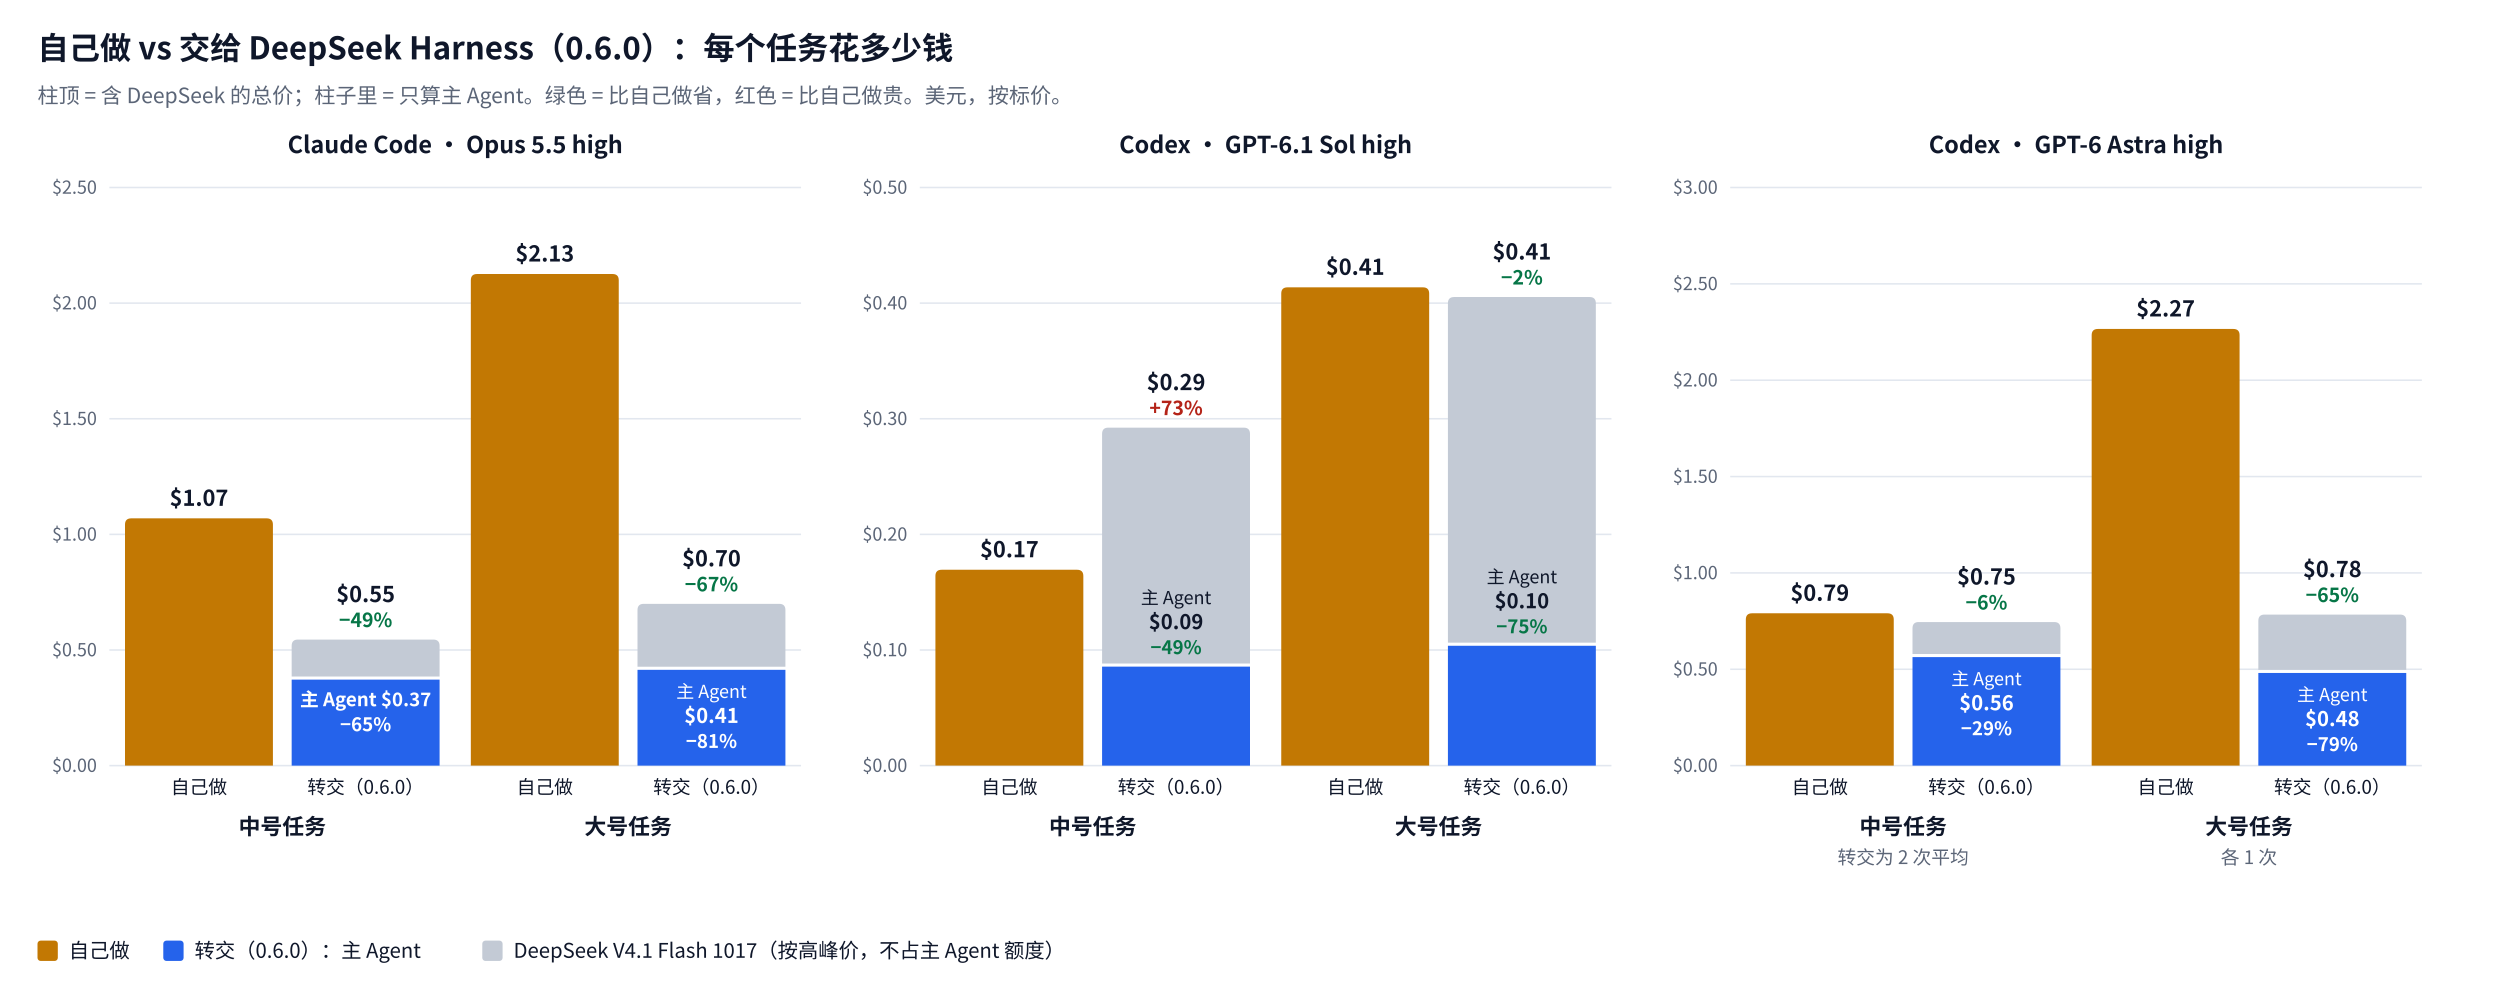
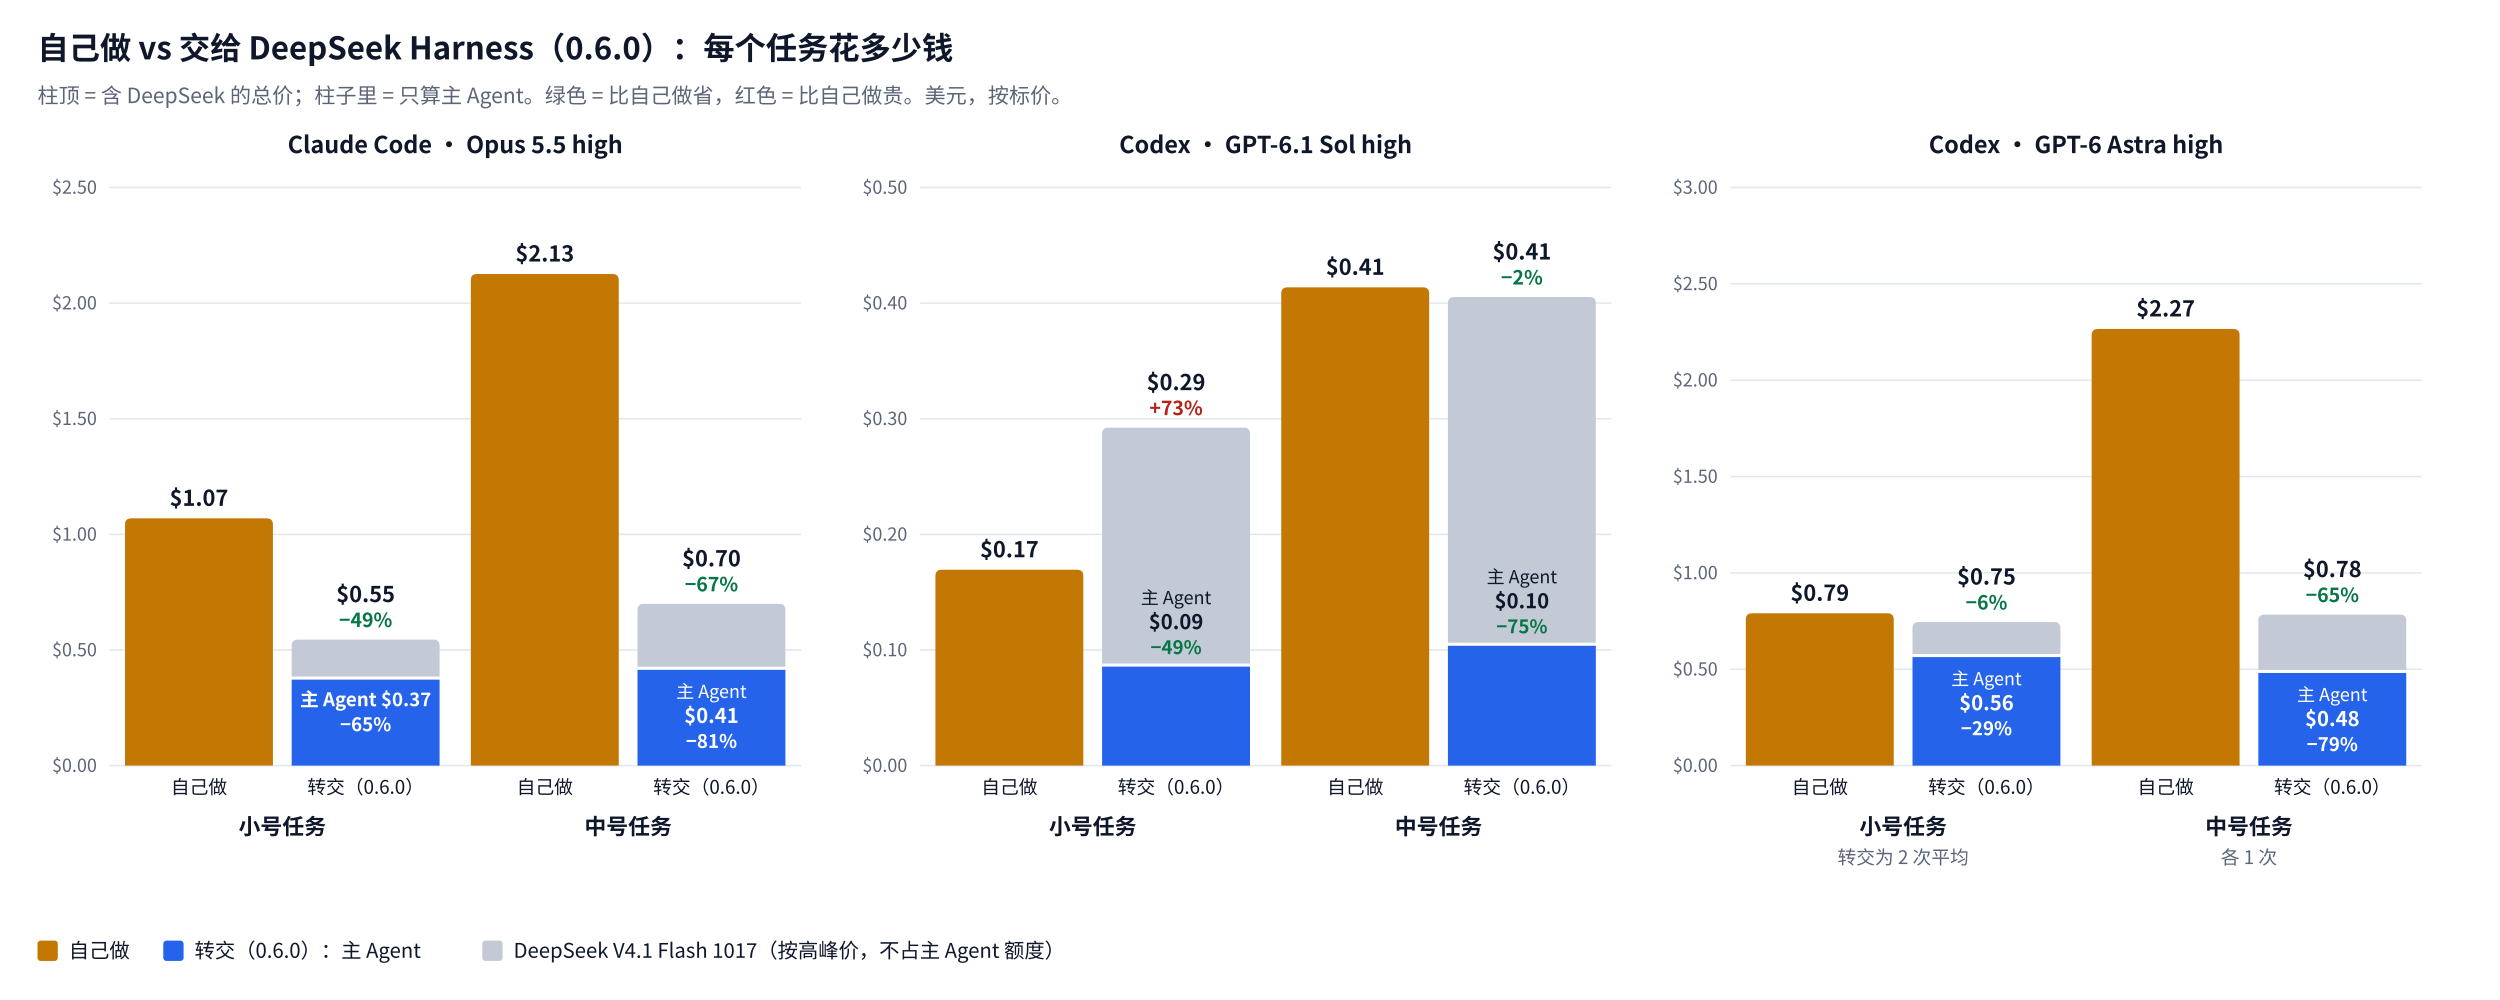
<svg xmlns="http://www.w3.org/2000/svg" width="1600" height="640" viewBox="0 0 1600 640" font-family="-apple-system, 'Segoe UI', 'PingFang SC', 'Noto Sans CJK SC', Helvetica, Arial, sans-serif">
  <rect width="1600" height="640" fill="#FFFFFF" />
  <text x="24" y="38" font-size="20" font-weight="600" fill="#0F172A">自己做 vs 交给 DeepSeek Harness（0.6.0）：每个任务花多少钱</text>
  <text x="24" y="66" font-size="13.5" fill="#5B6577">柱顶 = 含 DeepSeek 的总价；柱子里 = 只算主 Agent。绿色 = 比自己做省，红色 = 比自己做贵。美元，按标价。</text>
  <text x="291.333" y="98" font-size="15" font-weight="600" fill="#0F172A" text-anchor="middle">Claude Code · Opus 5.5 high</text>
  <line x1="70" x2="512.667" y1="490" y2="490" stroke="#E2E7EF" />
  <text x="62" y="494" font-size="11.5" fill="#5B6577" text-anchor="end">$0.00</text>
  <line x1="70" x2="512.667" y1="416" y2="416" stroke="#E2E7EF" />
  <text x="62" y="420" font-size="11.5" fill="#5B6577" text-anchor="end">$0.50</text>
  <line x1="70" x2="512.667" y1="342" y2="342" stroke="#E2E7EF" />
  <text x="62" y="346" font-size="11.5" fill="#5B6577" text-anchor="end">$1.00</text>
  <line x1="70" x2="512.667" y1="268" y2="268" stroke="#E2E7EF" />
  <text x="62" y="272" font-size="11.5" fill="#5B6577" text-anchor="end">$1.50</text>
  <line x1="70" x2="512.667" y1="194" y2="194" stroke="#E2E7EF" />
  <text x="62" y="198" font-size="11.5" fill="#5B6577" text-anchor="end">$2.00</text>
  <line x1="70" x2="512.667" y1="120" y2="120" stroke="#E2E7EF" />
  <text x="62" y="124" font-size="11.5" fill="#5B6577" text-anchor="end">$2.50</text>
  <path d="M80,490 V335.744 Q80,331.744 84,331.744 H170.667 Q174.667,331.744 174.667,335.744 V490 Z" fill="#C27803" />
  <text x="127.333" y="323.744" font-size="14" font-weight="600" fill="#0F172A" text-anchor="middle">$1.07</text>
  <rect x="186.667" y="434.964" width="94.667" height="55.036" fill="#2563EB" />
  <path d="M186.667,432.964 V413.328 Q186.667,409.328 190.667,409.328 H277.333 Q281.333,409.328 281.333,413.328 V432.964 Z" fill="#C3CAD5" />
  <text x="234" y="385.328" font-size="14" font-weight="600" fill="#0F172A" text-anchor="middle">$0.55</text>
  <text x="234" y="401.328" font-size="12.5" font-weight="600" fill="#067647" text-anchor="middle">−49%</text>
  <text x="234" y="451.964" font-size="12" font-weight="600" fill="#FFFFFF" text-anchor="middle">主 Agent $0.37</text>
  <text x="234" y="467.964" font-size="12" font-weight="700" fill="#FFFFFF" text-anchor="middle">−65%</text>
  <text x="127.333" y="508" font-size="12" fill="#0F172A" text-anchor="middle">自己做</text>
  <text x="234" y="508" font-size="12" fill="#0F172A" text-anchor="middle">转交（0.6.0）</text>
-   <text x="180.667" y="534" font-size="14" font-weight="600" fill="#0F172A" text-anchor="middle">中号任务</text>
+   <text x="180.667" y="534" font-size="14" font-weight="600" fill="#0F172A" text-anchor="middle">小号任务</text>
  <path d="M301.333,490 V179.367 Q301.333,175.367 305.333,175.367 H392 Q396,175.367 396,179.367 V490 Z" fill="#C27803" />
  <text x="348.667" y="167.367" font-size="14" font-weight="600" fill="#0F172A" text-anchor="middle">$2.13</text>
  <rect x="408" y="428.689" width="94.667" height="61.311" fill="#2563EB" />
  <path d="M408,426.689 V390.454 Q408,386.454 412,386.454 H498.667 Q502.667,386.454 502.667,390.454 V426.689 Z" fill="#C3CAD5" />
  <text x="455.333" y="362.454" font-size="14" font-weight="600" fill="#0F172A" text-anchor="middle">$0.70</text>
  <text x="455.333" y="378.454" font-size="12.5" font-weight="600" fill="#067647" text-anchor="middle">−67%</text>
  <text x="455.333" y="446.689" font-size="11.5" fill="#FFFFFF" text-anchor="middle">主 Agent</text>
  <text x="455.333" y="462.689" font-size="13" font-weight="600" fill="#FFFFFF" text-anchor="middle">$0.41</text>
  <text x="455.333" y="478.689" font-size="12" font-weight="700" fill="#FFFFFF" text-anchor="middle">−81%</text>
  <text x="348.667" y="508" font-size="12" fill="#0F172A" text-anchor="middle">自己做</text>
  <text x="455.333" y="508" font-size="12" fill="#0F172A" text-anchor="middle">转交（0.6.0）</text>
-   <text x="402" y="534" font-size="14" font-weight="600" fill="#0F172A" text-anchor="middle">大号任务</text>
+   <text x="402" y="534" font-size="14" font-weight="600" fill="#0F172A" text-anchor="middle">中号任务</text>
  <text x="810" y="98" font-size="15" font-weight="600" fill="#0F172A" text-anchor="middle">Codex · GPT-6.1 Sol high</text>
  <line x1="588.667" x2="1031.333" y1="490" y2="490" stroke="#E2E7EF" />
  <text x="580.667" y="494" font-size="11.5" fill="#5B6577" text-anchor="end">$0.00</text>
  <line x1="588.667" x2="1031.333" y1="416" y2="416" stroke="#E2E7EF" />
  <text x="580.667" y="420" font-size="11.5" fill="#5B6577" text-anchor="end">$0.10</text>
  <line x1="588.667" x2="1031.333" y1="342" y2="342" stroke="#E2E7EF" />
  <text x="580.667" y="346" font-size="11.5" fill="#5B6577" text-anchor="end">$0.20</text>
  <line x1="588.667" x2="1031.333" y1="268" y2="268" stroke="#E2E7EF" />
  <text x="580.667" y="272" font-size="11.5" fill="#5B6577" text-anchor="end">$0.30</text>
  <line x1="588.667" x2="1031.333" y1="194" y2="194" stroke="#E2E7EF" />
  <text x="580.667" y="198" font-size="11.5" fill="#5B6577" text-anchor="end">$0.40</text>
  <line x1="588.667" x2="1031.333" y1="120" y2="120" stroke="#E2E7EF" />
  <text x="580.667" y="124" font-size="11.5" fill="#5B6577" text-anchor="end">$0.50</text>
  <path d="M598.667,490 V368.647 Q598.667,364.647 602.667,364.647 H689.333 Q693.333,364.647 693.333,368.647 V490 Z" fill="#C27803" />
  <text x="646" y="356.647" font-size="14" font-weight="600" fill="#0F172A" text-anchor="middle">$0.17</text>
  <rect x="705.333" y="426.64" width="94.667" height="63.36" fill="#2563EB" />
  <path d="M705.333,424.64 V277.692 Q705.333,273.692 709.333,273.692 H796 Q800,273.692 800,277.692 V424.64 Z" fill="#C3CAD5" />
  <text x="752.667" y="249.692" font-size="14" font-weight="600" fill="#0F172A" text-anchor="middle">$0.29</text>
  <text x="752.667" y="265.692" font-size="12.5" font-weight="600" fill="#B42318" text-anchor="middle">+73%</text>
  <text x="752.667" y="386.64" font-size="11.5" fill="#0F172A" text-anchor="middle">主 Agent</text>
  <text x="752.667" y="402.64" font-size="13" font-weight="600" fill="#0F172A" text-anchor="middle">$0.09</text>
  <text x="752.667" y="418.64" font-size="12" font-weight="700" fill="#067647" text-anchor="middle">−49%</text>
  <text x="646" y="508" font-size="12" fill="#0F172A" text-anchor="middle">自己做</text>
  <text x="752.667" y="508" font-size="12" fill="#0F172A" text-anchor="middle">转交（0.6.0）</text>
-   <text x="699.333" y="534" font-size="14" font-weight="600" fill="#0F172A" text-anchor="middle">中号任务</text>
+   <text x="699.333" y="534" font-size="14" font-weight="600" fill="#0F172A" text-anchor="middle">小号任务</text>
  <path d="M820,490 V187.899 Q820,183.899 824,183.899 H910.667 Q914.667,183.899 914.667,187.899 V490 Z" fill="#C27803" />
  <text x="867.333" y="175.899" font-size="14" font-weight="600" fill="#0F172A" text-anchor="middle">$0.41</text>
  <rect x="926.667" y="413.294" width="94.667" height="76.706" fill="#2563EB" />
  <path d="M926.667,411.294 V194.097 Q926.667,190.097 930.667,190.097 H1017.333 Q1021.333,190.097 1021.333,194.097 V411.294 Z" fill="#C3CAD5" />
  <text x="974" y="166.097" font-size="14" font-weight="600" fill="#0F172A" text-anchor="middle">$0.41</text>
  <text x="974" y="182.097" font-size="12.5" font-weight="600" fill="#067647" text-anchor="middle">−2%</text>
  <text x="974" y="373.294" font-size="11.5" fill="#0F172A" text-anchor="middle">主 Agent</text>
  <text x="974" y="389.294" font-size="13" font-weight="600" fill="#0F172A" text-anchor="middle">$0.10</text>
  <text x="974" y="405.294" font-size="12" font-weight="700" fill="#067647" text-anchor="middle">−75%</text>
  <text x="867.333" y="508" font-size="12" fill="#0F172A" text-anchor="middle">自己做</text>
  <text x="974" y="508" font-size="12" fill="#0F172A" text-anchor="middle">转交（0.6.0）</text>
-   <text x="920.667" y="534" font-size="14" font-weight="600" fill="#0F172A" text-anchor="middle">大号任务</text>
+   <text x="920.667" y="534" font-size="14" font-weight="600" fill="#0F172A" text-anchor="middle">中号任务</text>
  <text x="1328.667" y="98" font-size="15" font-weight="600" fill="#0F172A" text-anchor="middle">Codex · GPT-6 Astra high</text>
  <line x1="1107.333" x2="1550" y1="490" y2="490" stroke="#E2E7EF" />
  <text x="1099.333" y="494" font-size="11.5" fill="#5B6577" text-anchor="end">$0.00</text>
  <line x1="1107.333" x2="1550" y1="428.333" y2="428.333" stroke="#E2E7EF" />
  <text x="1099.333" y="432.333" font-size="11.5" fill="#5B6577" text-anchor="end">$0.50</text>
  <line x1="1107.333" x2="1550" y1="366.667" y2="366.667" stroke="#E2E7EF" />
  <text x="1099.333" y="370.667" font-size="11.5" fill="#5B6577" text-anchor="end">$1.00</text>
  <line x1="1107.333" x2="1550" y1="305" y2="305" stroke="#E2E7EF" />
  <text x="1099.333" y="309" font-size="11.5" fill="#5B6577" text-anchor="end">$1.50</text>
  <line x1="1107.333" x2="1550" y1="243.333" y2="243.333" stroke="#E2E7EF" />
  <text x="1099.333" y="247.333" font-size="11.5" fill="#5B6577" text-anchor="end">$2.00</text>
  <line x1="1107.333" x2="1550" y1="181.667" y2="181.667" stroke="#E2E7EF" />
  <text x="1099.333" y="185.667" font-size="11.5" fill="#5B6577" text-anchor="end">$2.50</text>
  <line x1="1107.333" x2="1550" y1="120" y2="120" stroke="#E2E7EF" />
  <text x="1099.333" y="124" font-size="11.5" fill="#5B6577" text-anchor="end">$3.00</text>
  <path d="M1117.333,490 V396.504 Q1117.333,392.504 1121.333,392.504 H1208 Q1212,392.504 1212,396.504 V490 Z" fill="#C27803" />
  <text x="1164.667" y="384.504" font-size="14" font-weight="600" fill="#0F172A" text-anchor="middle">$0.79</text>
  <rect x="1224" y="420.546" width="94.667" height="69.454" fill="#2563EB" />
  <path d="M1224,418.546 V402.102 Q1224,398.102 1228,398.102 H1314.667 Q1318.667,398.102 1318.667,402.102 V418.546 Z" fill="#C3CAD5" />
  <text x="1271.333" y="374.102" font-size="14" font-weight="600" fill="#0F172A" text-anchor="middle">$0.75</text>
  <text x="1271.333" y="390.102" font-size="12.5" font-weight="600" fill="#067647" text-anchor="middle">−6%</text>
  <text x="1271.333" y="438.546" font-size="11.5" fill="#FFFFFF" text-anchor="middle">主 Agent</text>
  <text x="1271.333" y="454.546" font-size="13" font-weight="600" fill="#FFFFFF" text-anchor="middle">$0.56</text>
  <text x="1271.333" y="470.546" font-size="12" font-weight="700" fill="#FFFFFF" text-anchor="middle">−29%</text>
  <text x="1164.667" y="508" font-size="12" fill="#0F172A" text-anchor="middle">自己做</text>
  <text x="1271.333" y="508" font-size="12" fill="#0F172A" text-anchor="middle">转交（0.6.0）</text>
-   <text x="1218" y="534" font-size="14" font-weight="600" fill="#0F172A" text-anchor="middle">中号任务</text>
+   <text x="1218" y="534" font-size="14" font-weight="600" fill="#0F172A" text-anchor="middle">小号任务</text>
  <text x="1218" y="553" font-size="12" fill="#5B6577" text-anchor="middle">转交为 2 次平均</text>
  <path d="M1338.667,490 V214.53 Q1338.667,210.53 1342.667,210.53 H1429.333 Q1433.333,210.53 1433.333,214.53 V490 Z" fill="#C27803" />
  <text x="1386" y="202.53" font-size="14" font-weight="600" fill="#0F172A" text-anchor="middle">$2.27</text>
  <rect x="1445.333" y="430.695" width="94.667" height="59.305" fill="#2563EB" />
  <path d="M1445.333,428.695 V397.325 Q1445.333,393.325 1449.333,393.325 H1536 Q1540,393.325 1540,397.325 V428.695 Z" fill="#C3CAD5" />
  <text x="1492.667" y="369.325" font-size="14" font-weight="600" fill="#0F172A" text-anchor="middle">$0.78</text>
  <text x="1492.667" y="385.325" font-size="12.5" font-weight="600" fill="#067647" text-anchor="middle">−65%</text>
  <text x="1492.667" y="448.695" font-size="11.5" fill="#FFFFFF" text-anchor="middle">主 Agent</text>
  <text x="1492.667" y="464.695" font-size="13" font-weight="600" fill="#FFFFFF" text-anchor="middle">$0.48</text>
  <text x="1492.667" y="480.695" font-size="12" font-weight="700" fill="#FFFFFF" text-anchor="middle">−79%</text>
  <text x="1386" y="508" font-size="12" fill="#0F172A" text-anchor="middle">自己做</text>
  <text x="1492.667" y="508" font-size="12" fill="#0F172A" text-anchor="middle">转交（0.6.0）</text>
-   <text x="1439.333" y="534" font-size="14" font-weight="600" fill="#0F172A" text-anchor="middle">大号任务</text>
+   <text x="1439.333" y="534" font-size="14" font-weight="600" fill="#0F172A" text-anchor="middle">中号任务</text>
  <text x="1439.333" y="553" font-size="12" fill="#5B6577" text-anchor="middle">各 1 次</text>
  <rect x="24" y="602" width="13" height="13" rx="2" fill="#C27803" />
  <text x="44" y="613" font-size="13" fill="#0F172A">自己做</text>
  <rect x="104.5" y="602" width="13" height="13" rx="2" fill="#2563EB" />
  <text x="124.5" y="613" font-size="13" fill="#0F172A">转交（0.6.0）：主 Agent</text>
  <rect x="308.66" y="602" width="13" height="13" rx="2" fill="#C3CAD5" />
  <text x="328.66" y="613" font-size="13" fill="#0F172A">DeepSeek V4.1 Flash 1017（按高峰价，不占主 Agent 额度）</text>
</svg>
